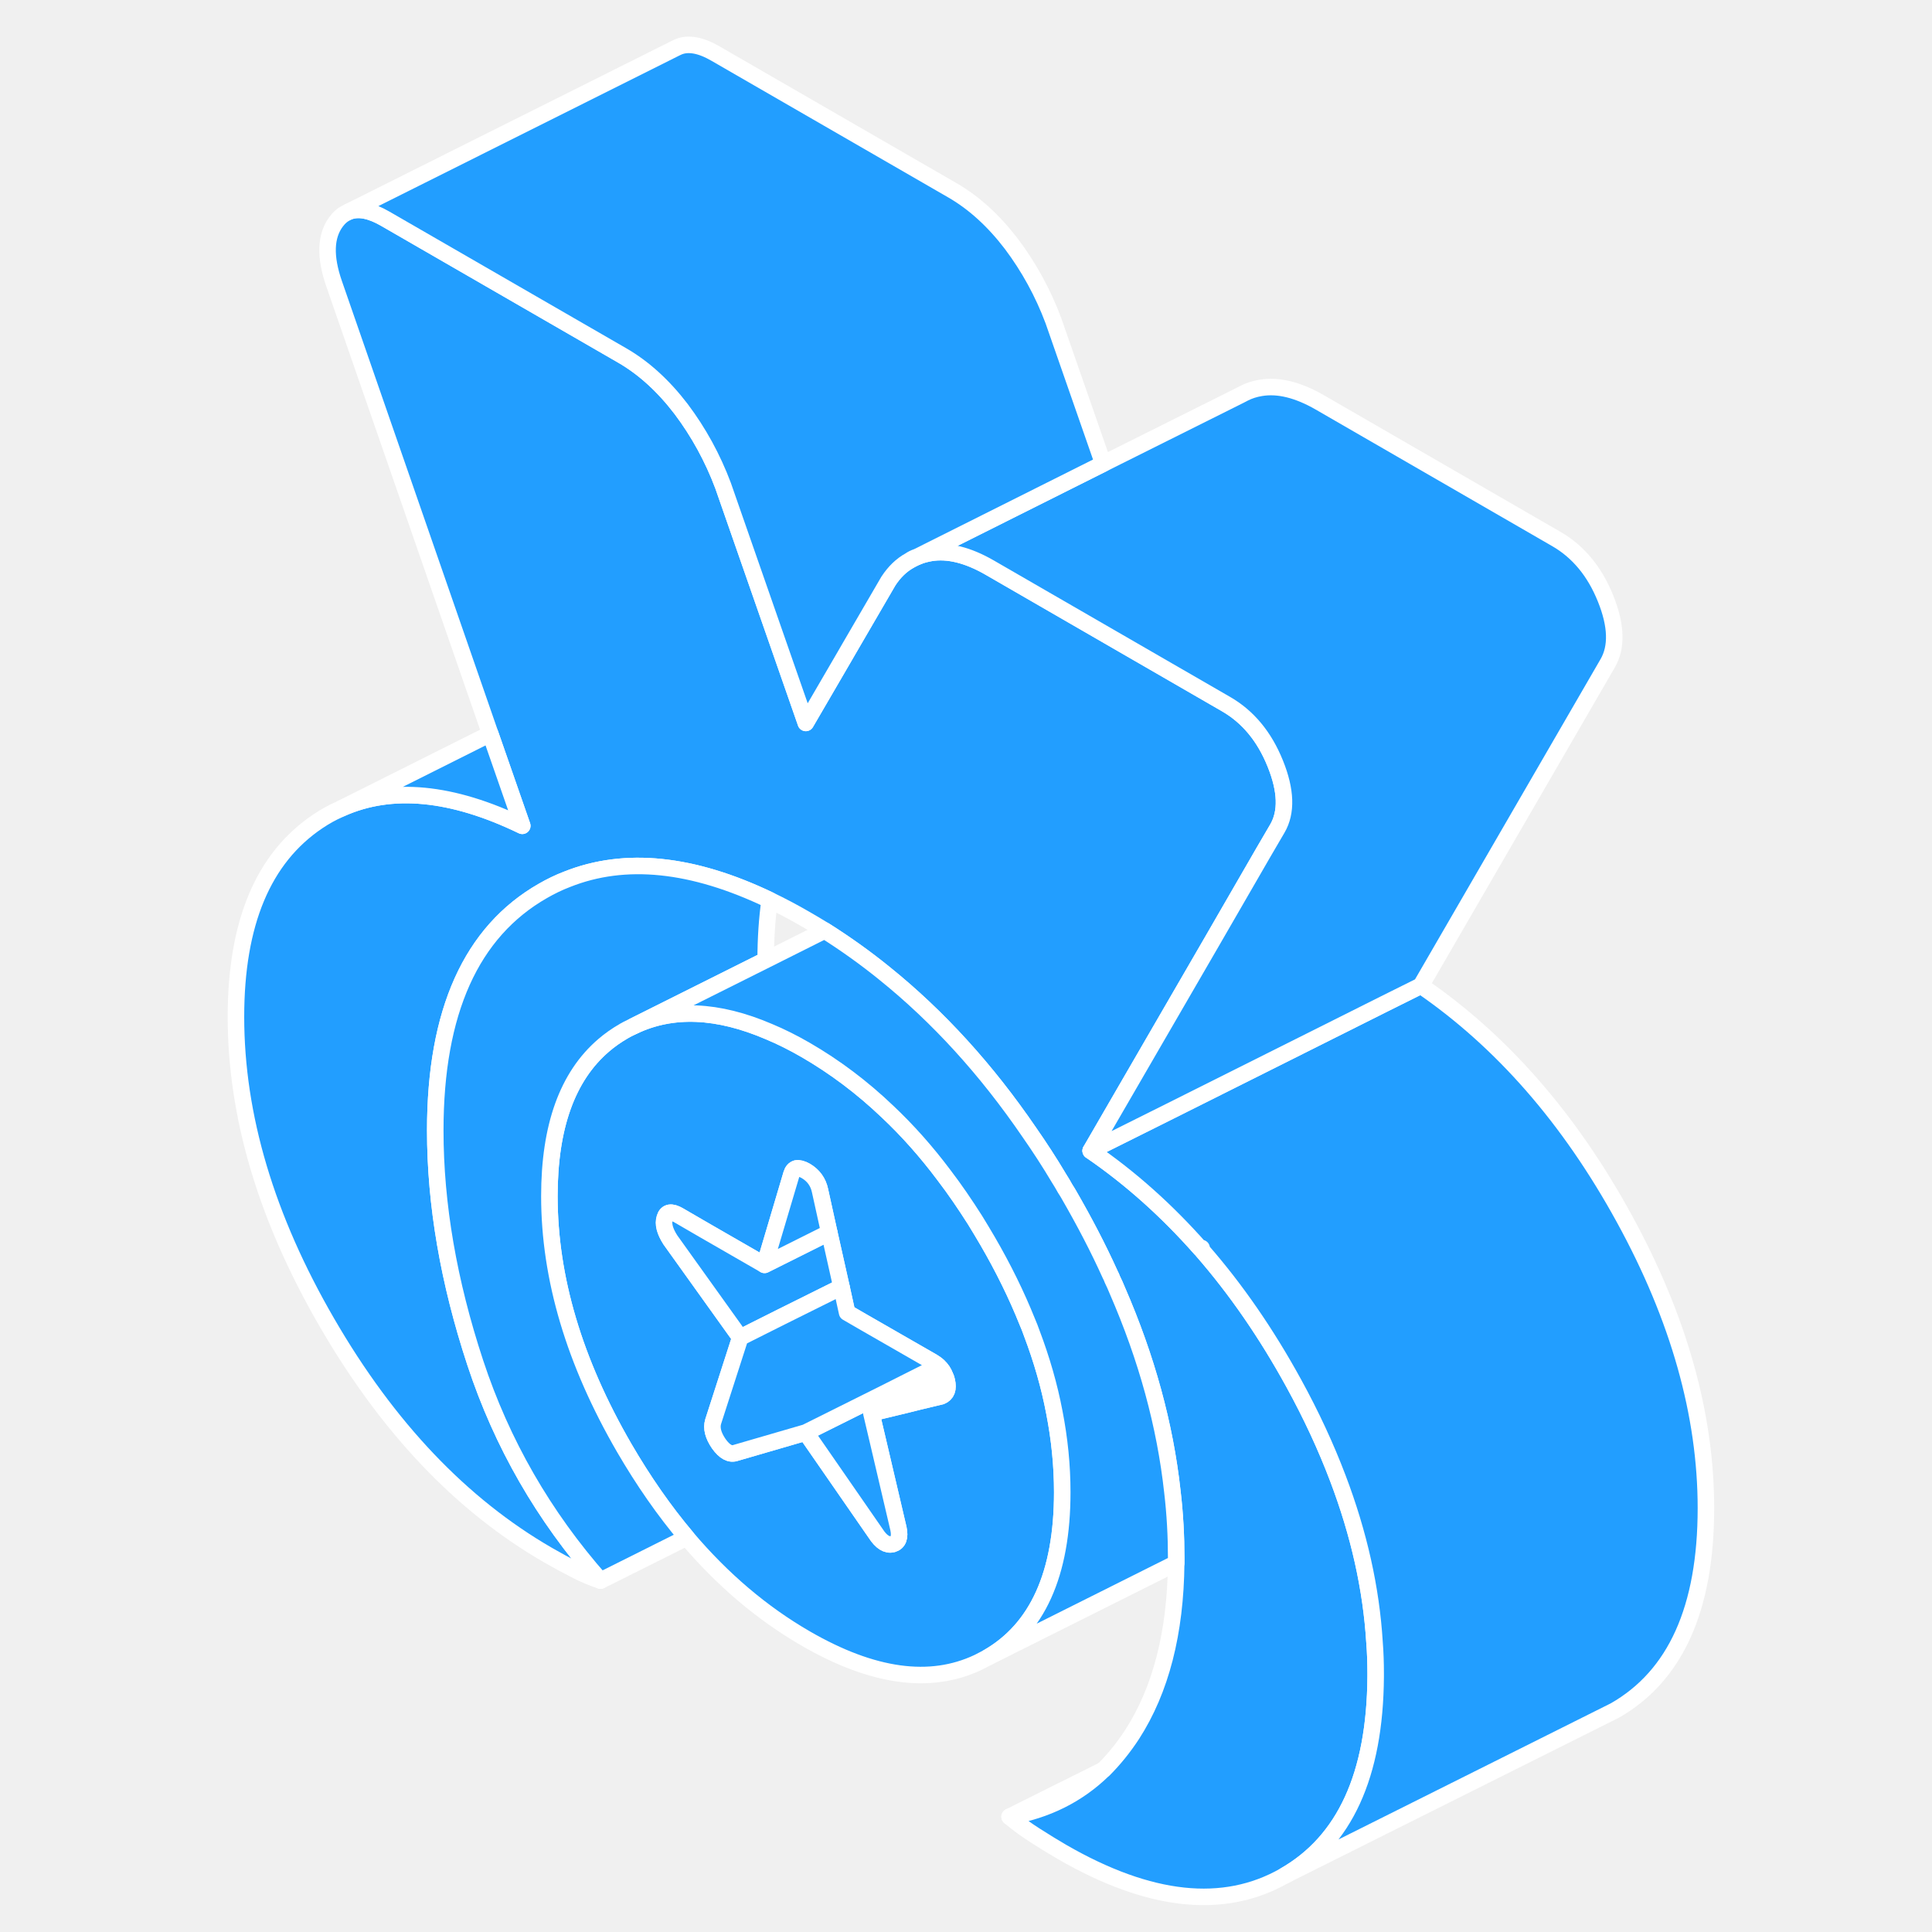
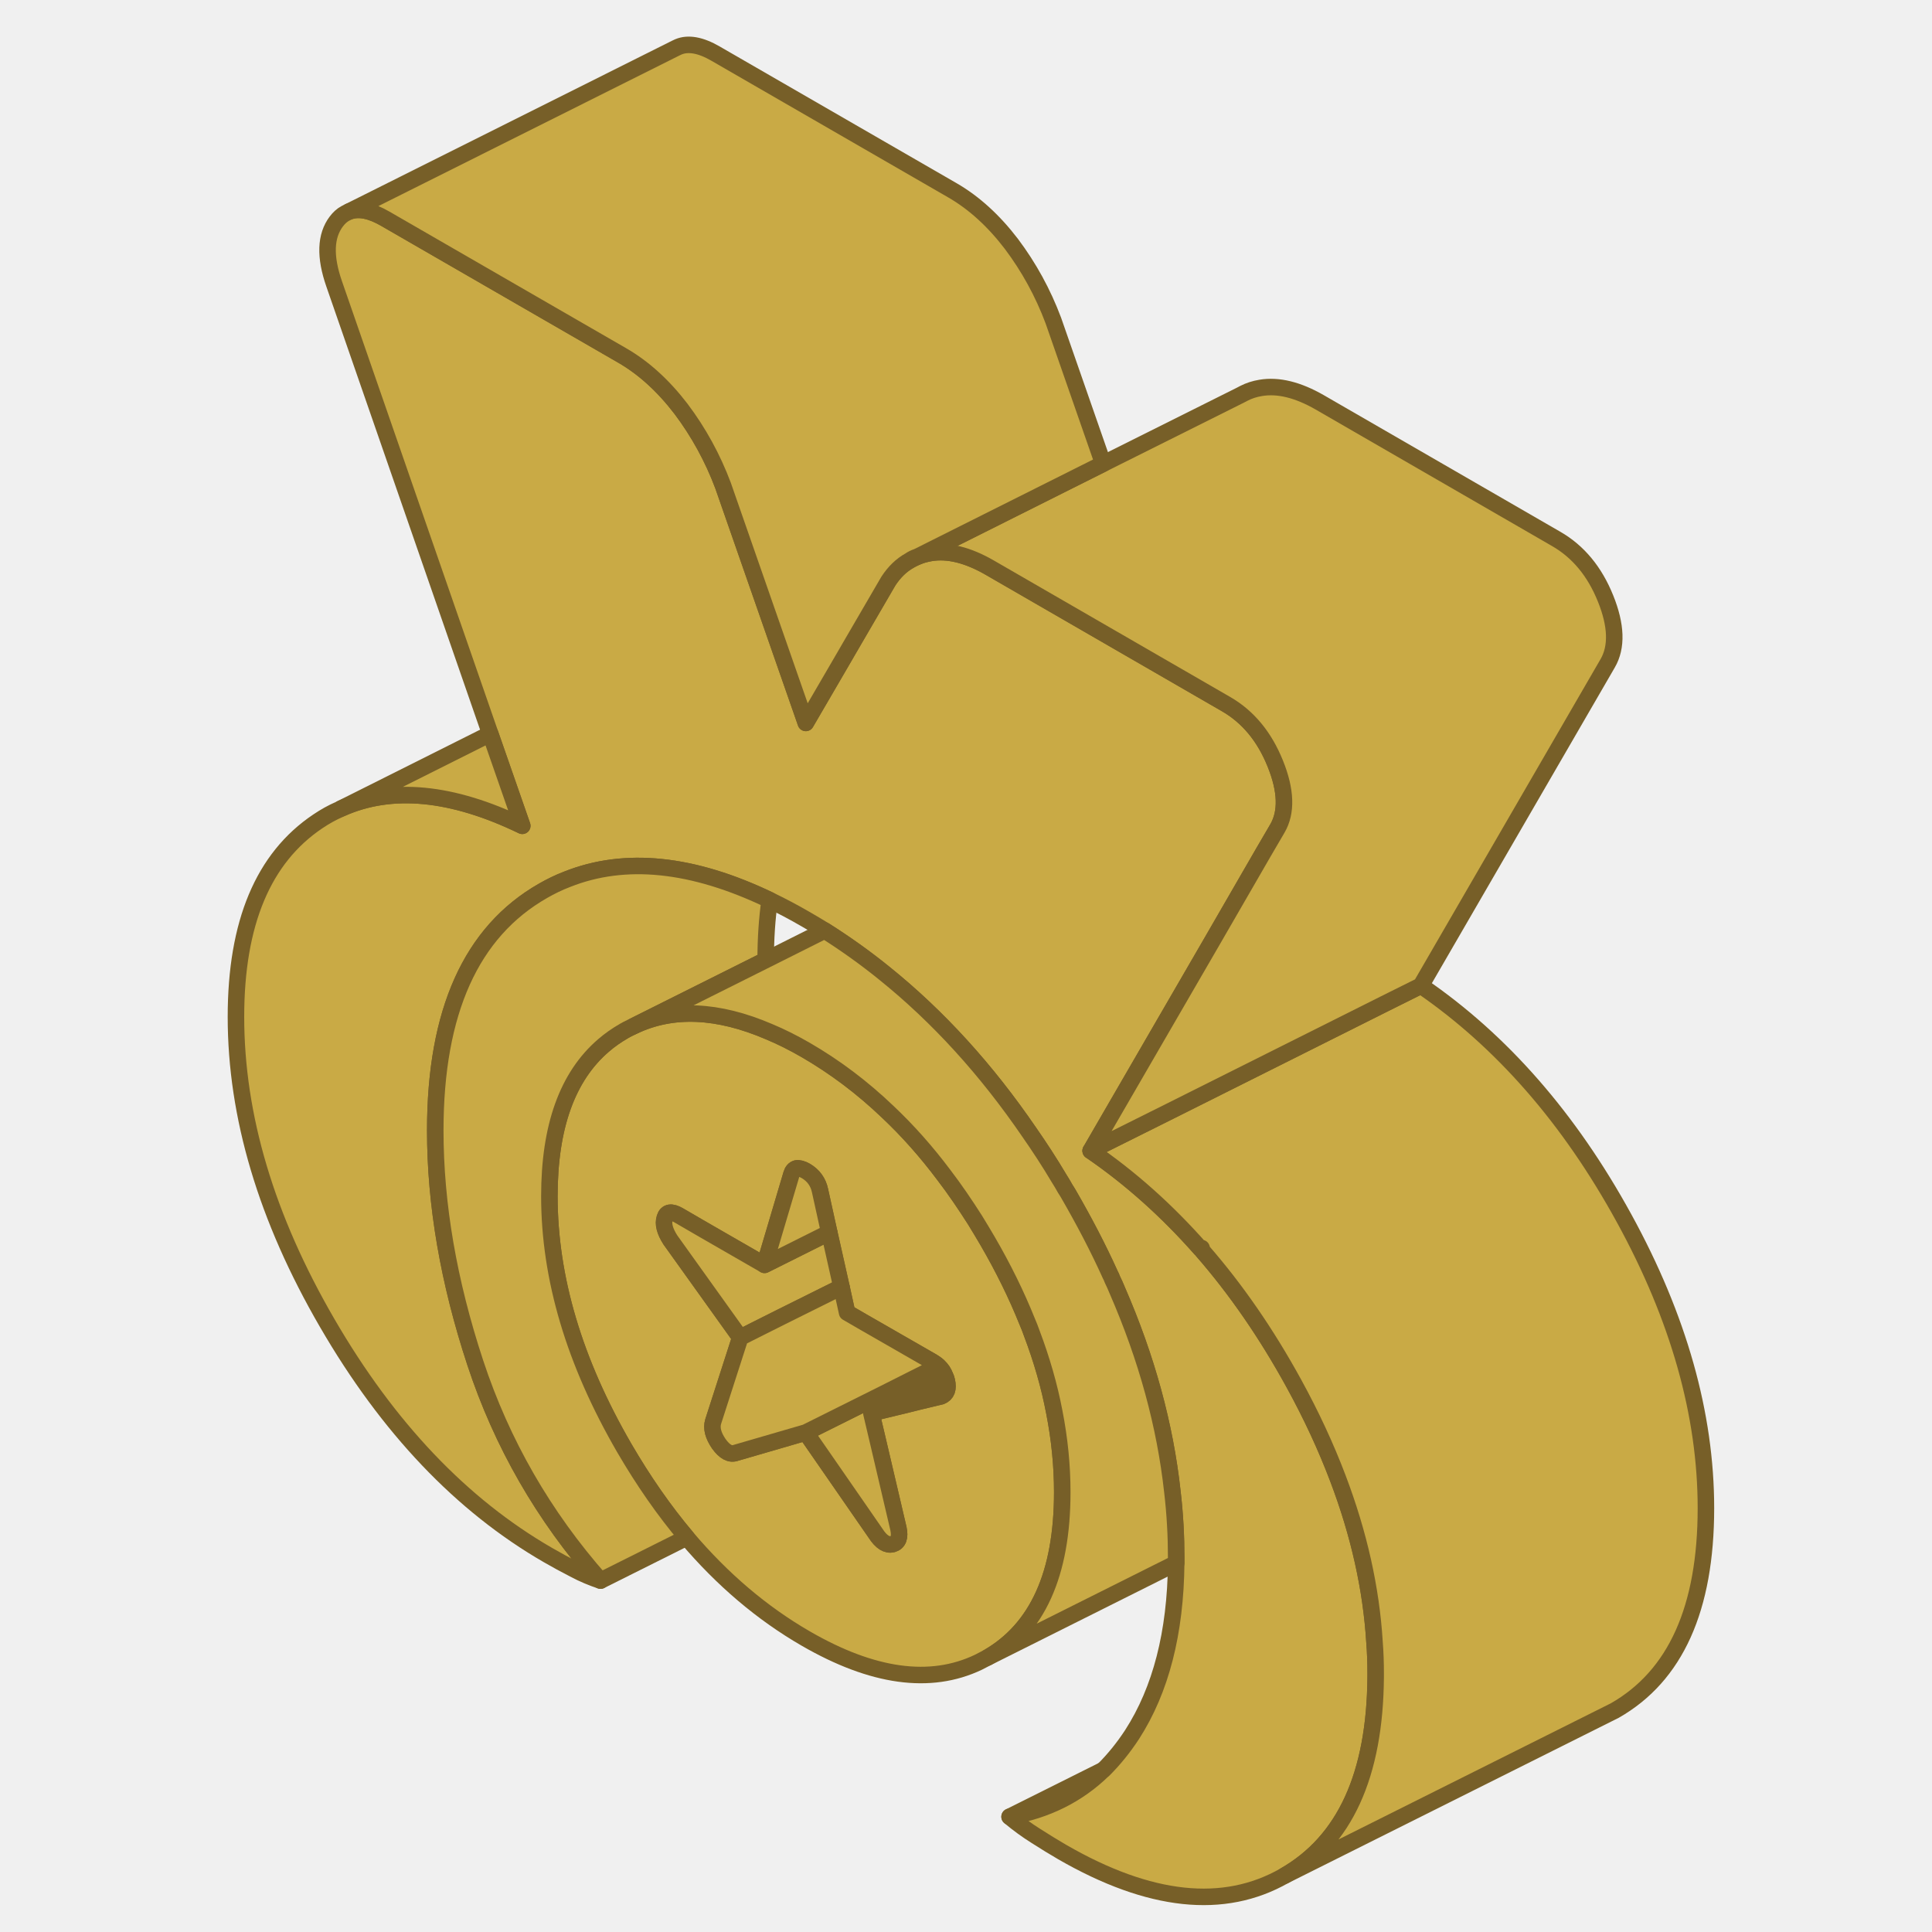
- <svg xmlns="http://www.w3.org/2000/svg" width="48" height="48" viewBox="0 0 94 117" fill="#229EFF" stroke-width="1px" stroke-linecap="round" stroke-linejoin="round">
-   <path d="M55.309 107.19C52.199 108.74 49.779 109.95 49.639 110.02" stroke="white" stroke-linejoin="round" />
-   <path d="M52.349 85.52C52.049 83.94 51.59 82.34 50.98 80.73C50.9 80.5 50.809 80.27 50.709 80.04C50.059 78.42 49.26 76.79 48.3 75.14C48.05 74.71 47.8 74.3 47.55 73.89C46.94 72.93 46.319 72.02 45.669 71.17C44.599 69.74 43.459 68.46 42.249 67.32C40.709 65.85 39.06 64.61 37.3 63.59C36.54 63.15 35.799 62.78 35.079 62.48C31.959 61.14 29.229 61.02 26.869 62.14L26.5 62.32C26.43 62.36 26.37 62.39 26.3 62.43C25.85 62.69 25.43 62.98 25.05 63.31C22.86 65.19 21.77 68.23 21.77 72.44C21.77 77.39 23.28 82.47 26.3 87.68C27.47 89.69 28.729 91.5 30.089 93.11C32.249 95.66 34.65 97.7 37.3 99.23C41.35 101.57 44.83 102.05 47.739 100.67L48.01 100.53L48.3 100.38C51.32 98.66 52.829 95.32 52.829 90.37C52.829 88.77 52.669 87.15 52.349 85.52ZM45.489 84.56L44.149 84.88L43.349 85.08L41.27 85.58L41.679 87.32L42.909 92.57C43.019 93.09 42.91 93.41 42.56 93.51C42.22 93.6 41.87 93.39 41.529 92.86L38.719 88.8L37.3 86.75L33.069 87.98C32.719 88.11 32.38 87.92 32.029 87.43C31.689 86.93 31.57 86.49 31.689 86.09L33.329 81L29.099 75.09C28.759 74.56 28.64 74.12 28.759 73.75C28.869 73.39 29.159 73.34 29.619 73.61L31.169 74.51L34.8 76.6L36.429 71.11C36.489 70.91 36.59 70.8 36.73 70.76C36.88 70.73 37.07 70.78 37.3 70.91C37.76 71.18 38.049 71.58 38.159 72.1L38.719 74.64L39.389 77.63L39.459 77.94L39.8 79.49L40.679 80L44.98 82.47C45.109 82.55 45.229 82.63 45.329 82.73C45.519 82.9 45.66 83.11 45.739 83.34C45.789 83.43 45.819 83.52 45.839 83.62C45.949 84.11 45.84 84.42 45.489 84.56Z" stroke="white" stroke-linejoin="round" />
-   <path d="M45.489 84.56L44.149 84.88L43.349 85.08L41.27 85.58L42.829 84.8L43.719 84.35L45.739 83.34C45.789 83.43 45.819 83.52 45.839 83.62C45.949 84.11 45.84 84.42 45.489 84.56Z" stroke="white" stroke-linejoin="round" />
-   <path d="M42.829 84.8L41.269 85.58L41.679 87.32L42.909 92.57C43.019 93.09 42.909 93.41 42.559 93.51C42.219 93.6 41.869 93.39 41.529 92.86L38.719 88.8L37.299 86.75L42.049 84.38L43.259 83.77L45.329 82.73C45.519 82.9 45.659 83.11 45.739 83.34L43.719 84.35L42.829 84.8Z" stroke="white" stroke-linejoin="round" />
-   <path d="M39.459 77.94L35.799 79.76L33.329 81L29.099 75.09C28.759 74.56 28.639 74.12 28.759 73.75C28.869 73.39 29.159 73.34 29.619 73.61L31.169 74.51L34.799 76.6L38.159 74.92L38.719 74.64L39.389 77.63L39.459 77.94Z" stroke="white" stroke-linejoin="round" />
-   <path d="M45.329 82.73L43.259 83.77L42.049 84.38L37.299 86.75L33.069 87.98C32.719 88.11 32.379 87.92 32.029 87.43C31.689 86.93 31.569 86.49 31.689 86.09L33.329 81L35.799 79.76L39.459 77.94L39.799 79.49L40.679 80L44.979 82.47C45.109 82.55 45.229 82.63 45.329 82.73Z" stroke="white" stroke-linejoin="round" />
-   <path d="M38.719 74.64L38.159 74.92L34.799 76.6L36.429 71.11C36.489 70.91 36.589 70.8 36.729 70.76C36.879 70.73 37.069 70.78 37.299 70.91C37.759 71.18 38.049 71.58 38.159 72.1L38.719 74.64Z" stroke="white" stroke-linejoin="round" />
-   <path d="M71.809 101.33V101.54C71.769 107.51 69.929 111.51 66.289 113.59C62.609 115.69 58.119 115.21 52.829 112.16C52.309 111.86 51.779 111.53 51.229 111.18C50.689 110.84 50.149 110.45 49.639 110.02C51.879 109.63 53.769 108.69 55.309 107.19H55.319C55.959 106.55 56.529 105.85 57.059 105.04C58.799 102.34 59.689 98.88 59.729 94.66V94.36C59.729 93.03 59.659 91.69 59.499 90.34C59.059 86.32 57.949 82.25 56.159 78.14C56.069 77.92 55.969 77.69 55.859 77.47C55.829 77.38 55.789 77.29 55.739 77.2C55.009 75.58 54.159 73.96 53.219 72.33C53.149 72.22 53.089 72.1 53.009 71.99C52.889 71.78 52.769 71.56 52.629 71.35C52.059 70.39 51.459 69.47 50.839 68.58C48.229 64.76 45.299 61.55 42.069 58.95C40.899 58 39.689 57.14 38.439 56.35C38.069 56.12 37.679 55.89 37.299 55.67C36.559 55.24 35.819 54.85 35.109 54.51C30.439 52.27 26.349 51.85 22.839 53.25C22.339 53.44 21.849 53.68 21.379 53.95C17.039 56.43 14.859 61.26 14.859 68.46C14.859 72.94 15.669 77.63 17.279 82.52C18.889 87.41 21.419 91.81 24.869 95.72C24.359 95.55 23.819 95.33 23.279 95.04C22.729 94.76 22.199 94.47 21.679 94.17C16.449 91.15 11.989 86.46 8.309 80.11C4.629 73.77 2.789 67.59 2.789 61.58C2.789 55.9 4.439 51.96 7.749 49.74C8.179 49.45 8.609 49.21 9.069 49.01L9.169 48.96C12.209 47.6 15.869 47.95 20.129 50.01L18.189 44.44L8.739 17.2C8.159 15.54 8.209 14.28 8.869 13.41C9.029 13.2 9.209 13.03 9.419 12.92L9.639 12.81C10.229 12.59 10.959 12.74 11.839 13.25L26.169 21.52C27.489 22.28 28.679 23.37 29.749 24.77C30.809 26.18 31.659 27.73 32.289 29.41L35.419 38.39L37.299 43.78L39.629 39.78L39.889 39.33L42.299 35.19C42.659 34.64 43.089 34.22 43.599 33.94L44.019 33.73L44.089 33.7C44.329 33.6 44.579 33.54 44.849 33.49C45.909 33.31 47.109 33.61 48.429 34.37L62.749 42.64C64.069 43.4 65.069 44.6 65.729 46.24C66.389 47.87 66.429 49.19 65.859 50.17L65.029 51.59L61.909 56.99L58.379 63.08L54.549 69.69C56.959 71.34 59.169 73.32 61.199 75.62C61.239 75.66 61.269 75.7 61.309 75.74C63.349 78.08 65.199 80.76 66.849 83.77C67.909 85.7 68.799 87.62 69.519 89.52C70.799 92.89 71.539 96.2 71.739 99.45C71.789 100.08 71.809 100.71 71.809 101.33Z" stroke="white" stroke-linejoin="round" />
-   <path d="M91.809 91.33C91.809 97.41 89.969 101.49 86.289 103.59L66.289 113.59C69.929 111.51 71.769 107.51 71.809 101.54V101.33C71.809 100.71 71.789 100.08 71.739 99.45C71.539 96.2 70.799 92.89 69.519 89.52C68.799 87.62 67.909 85.7 66.849 83.77C65.199 80.76 63.349 78.08 61.309 75.74L61.269 75.58L61.199 75.62C59.169 73.32 56.959 71.34 54.549 69.69L59.319 67.31L67.209 63.36L72.299 60.81L74.549 59.69C79.439 63.04 83.539 67.73 86.849 73.77C90.159 79.8 91.809 85.66 91.809 91.33Z" stroke="white" stroke-linejoin="round" />
-   <path d="M85.859 40.17L74.549 59.69L72.299 60.81L67.209 63.36L59.319 67.31L54.549 69.69L58.379 63.08L61.909 56.99L65.029 51.59L65.859 50.17C66.429 49.19 66.389 47.87 65.729 46.24C65.069 44.6 64.069 43.4 62.749 42.64L48.429 34.37C47.109 33.61 45.909 33.31 44.849 33.49C44.579 33.54 44.329 33.6 44.089 33.7L55.309 28.08L63.599 23.94L63.829 23.82C64.139 23.66 64.479 23.55 64.849 23.49C65.909 23.31 67.109 23.61 68.429 24.37L82.749 32.64C84.069 33.4 85.069 34.6 85.729 36.24C86.389 37.87 86.429 39.19 85.859 40.17Z" stroke="white" stroke-linejoin="round" />
-   <path d="M55.309 28.08L44.089 33.7L44.019 33.73C43.869 33.78 43.729 33.85 43.599 33.94C43.089 34.22 42.659 34.64 42.299 35.19L39.889 39.33L39.629 39.78L37.299 43.78L35.419 38.39L32.289 29.41C31.659 27.73 30.809 26.18 29.749 24.77C28.679 23.37 27.489 22.28 26.169 21.52L11.839 13.25C10.959 12.74 10.229 12.59 9.639 12.81L29.409 2.92L29.579 2.84C30.169 2.59 30.929 2.72 31.839 3.25L46.169 11.52C47.489 12.28 48.679 13.37 49.749 14.77C50.809 16.18 51.659 17.73 52.289 19.41L55.309 28.08Z" stroke="white" stroke-linejoin="round" />
-   <path d="M21.77 72.44C21.77 77.39 23.28 82.47 26.3 87.68C27.47 89.69 28.729 91.5 30.089 93.11L24.869 95.72C21.419 91.81 18.89 87.41 17.279 82.52C15.669 77.63 14.859 72.94 14.859 68.46C14.859 61.26 17.039 56.43 21.379 53.95C21.849 53.68 22.339 53.44 22.839 53.25C26.349 51.85 30.439 52.27 35.109 54.51C34.949 55.64 34.869 56.85 34.869 58.14L26.869 62.14L26.5 62.32C26.43 62.36 26.37 62.39 26.3 62.43C25.85 62.69 25.43 62.98 25.05 63.31C22.86 65.19 21.77 68.23 21.77 72.44Z" stroke="white" stroke-linejoin="round" />
-   <path d="M20.129 50.01C15.869 47.95 12.209 47.6 9.169 48.96L18.189 44.44L20.129 50.01Z" stroke="white" stroke-linejoin="round" />
-   <path d="M59.729 94.36V94.66L48.299 100.38C51.319 98.66 52.829 95.32 52.829 90.37C52.829 88.77 52.669 87.15 52.349 85.52C52.049 83.94 51.589 82.34 50.979 80.73C50.899 80.5 50.809 80.27 50.709 80.04C50.059 78.42 49.259 76.79 48.299 75.14C48.049 74.71 47.799 74.3 47.549 73.89C46.939 72.93 46.319 72.02 45.669 71.17C44.599 69.74 43.459 68.46 42.249 67.32C40.709 65.85 39.059 64.61 37.299 63.59C36.539 63.15 35.799 62.78 35.079 62.48C31.959 61.14 29.229 61.02 26.869 62.14L34.869 58.14L38.439 56.35C39.689 57.14 40.899 58 42.069 58.95C45.299 61.55 48.229 64.76 50.839 68.58C51.459 69.47 52.059 70.39 52.629 71.35C52.769 71.56 52.889 71.78 53.009 71.99C53.089 72.1 53.149 72.22 53.219 72.33C54.159 73.96 55.009 75.58 55.739 77.2C55.789 77.29 55.829 77.38 55.859 77.47C55.969 77.69 56.069 77.92 56.159 78.14C57.949 82.25 59.059 86.32 59.499 90.34C59.659 91.69 59.729 93.03 59.729 94.36Z" stroke="white" stroke-linejoin="round" />
+ <svg xmlns="http://www.w3.org/2000/svg" width="48" height="48" viewBox="0 0 94 117" fill="hsl(46, 55.0%, 52.9%)" stroke-width="1px" stroke-linecap="round" stroke-linejoin="round">
+   <path d="M55.309 107.19C52.199 108.74 49.779 109.95 49.639 110.02" stroke="hsl(42, 50.0%, 31.0%)" stroke-linejoin="round" />
+   <path d="M52.349 85.52C52.049 83.94 51.59 82.34 50.98 80.73C50.9 80.5 50.809 80.27 50.709 80.04C50.059 78.42 49.26 76.79 48.3 75.14C48.05 74.71 47.8 74.3 47.55 73.89C46.94 72.93 46.319 72.02 45.669 71.17C44.599 69.74 43.459 68.46 42.249 67.32C40.709 65.85 39.06 64.61 37.3 63.59C36.54 63.15 35.799 62.78 35.079 62.48C31.959 61.14 29.229 61.02 26.869 62.14L26.5 62.32C26.43 62.36 26.37 62.39 26.3 62.43C25.85 62.69 25.43 62.98 25.05 63.31C22.86 65.19 21.77 68.23 21.77 72.44C21.77 77.39 23.28 82.47 26.3 87.68C27.47 89.69 28.729 91.5 30.089 93.11C32.249 95.66 34.65 97.7 37.3 99.23C41.35 101.57 44.83 102.05 47.739 100.67L48.01 100.53L48.3 100.38C51.32 98.66 52.829 95.32 52.829 90.37C52.829 88.77 52.669 87.15 52.349 85.52ZM45.489 84.56L44.149 84.88L43.349 85.08L41.27 85.58L41.679 87.32L42.909 92.57C43.019 93.09 42.91 93.41 42.56 93.51C42.22 93.6 41.87 93.39 41.529 92.86L38.719 88.8L37.3 86.75L33.069 87.98C32.719 88.11 32.38 87.92 32.029 87.43C31.689 86.93 31.57 86.49 31.689 86.09L33.329 81L29.099 75.09C28.759 74.56 28.64 74.12 28.759 73.75C28.869 73.39 29.159 73.34 29.619 73.61L31.169 74.51L34.8 76.6L36.429 71.11C36.489 70.91 36.59 70.8 36.73 70.76C36.88 70.73 37.07 70.78 37.3 70.91C37.76 71.18 38.049 71.58 38.159 72.1L38.719 74.64L39.389 77.63L39.459 77.94L39.8 79.49L40.679 80L44.98 82.47C45.109 82.55 45.229 82.63 45.329 82.73C45.519 82.9 45.66 83.11 45.739 83.34C45.789 83.43 45.819 83.52 45.839 83.62C45.949 84.11 45.84 84.42 45.489 84.56Z" stroke="hsl(42, 50.0%, 31.0%)" stroke-linejoin="round" />
+   <path d="M45.489 84.56L44.149 84.88L43.349 85.08L41.27 85.58L42.829 84.8L43.719 84.35L45.739 83.34C45.789 83.43 45.819 83.52 45.839 83.62C45.949 84.11 45.84 84.42 45.489 84.56Z" stroke="hsl(42, 50.0%, 31.0%)" stroke-linejoin="round" />
+   <path d="M42.829 84.8L41.269 85.58L41.679 87.32L42.909 92.57C43.019 93.09 42.909 93.41 42.559 93.51C42.219 93.6 41.869 93.39 41.529 92.86L38.719 88.8L37.299 86.75L42.049 84.38L43.259 83.77L45.329 82.73C45.519 82.9 45.659 83.11 45.739 83.34L43.719 84.35L42.829 84.8Z" stroke="hsl(42, 50.0%, 31.0%)" stroke-linejoin="round" />
+   <path d="M39.459 77.94L35.799 79.76L33.329 81L29.099 75.09C28.759 74.56 28.639 74.12 28.759 73.75C28.869 73.39 29.159 73.34 29.619 73.61L31.169 74.51L34.799 76.6L38.159 74.92L38.719 74.64L39.389 77.63L39.459 77.94Z" stroke="hsl(42, 50.0%, 31.0%)" stroke-linejoin="round" />
+   <path d="M45.329 82.73L43.259 83.77L42.049 84.38L37.299 86.75L33.069 87.98C32.719 88.11 32.379 87.92 32.029 87.43C31.689 86.93 31.569 86.49 31.689 86.09L33.329 81L35.799 79.76L39.459 77.94L39.799 79.49L40.679 80L44.979 82.47C45.109 82.55 45.229 82.63 45.329 82.73Z" stroke="hsl(42, 50.0%, 31.0%)" stroke-linejoin="round" />
+   <path d="M38.719 74.64L38.159 74.92L34.799 76.6L36.429 71.11C36.489 70.91 36.589 70.8 36.729 70.76C36.879 70.73 37.069 70.78 37.299 70.91C37.759 71.18 38.049 71.58 38.159 72.1L38.719 74.64Z" stroke="hsl(42, 50.0%, 31.0%)" stroke-linejoin="round" />
+   <path d="M71.809 101.33V101.54C71.769 107.51 69.929 111.51 66.289 113.59C62.609 115.69 58.119 115.21 52.829 112.16C52.309 111.86 51.779 111.53 51.229 111.18C50.689 110.84 50.149 110.45 49.639 110.02C51.879 109.63 53.769 108.69 55.309 107.19H55.319C55.959 106.55 56.529 105.85 57.059 105.04C58.799 102.34 59.689 98.88 59.729 94.66V94.36C59.729 93.03 59.659 91.69 59.499 90.34C59.059 86.32 57.949 82.25 56.159 78.14C56.069 77.92 55.969 77.69 55.859 77.47C55.829 77.38 55.789 77.29 55.739 77.2C55.009 75.58 54.159 73.96 53.219 72.33C53.149 72.22 53.089 72.1 53.009 71.99C52.889 71.78 52.769 71.56 52.629 71.35C52.059 70.39 51.459 69.47 50.839 68.58C48.229 64.76 45.299 61.55 42.069 58.95C40.899 58 39.689 57.14 38.439 56.35C38.069 56.12 37.679 55.89 37.299 55.67C36.559 55.24 35.819 54.85 35.109 54.51C30.439 52.27 26.349 51.85 22.839 53.25C22.339 53.44 21.849 53.68 21.379 53.95C17.039 56.43 14.859 61.26 14.859 68.46C14.859 72.94 15.669 77.63 17.279 82.52C18.889 87.41 21.419 91.81 24.869 95.72C24.359 95.55 23.819 95.33 23.279 95.04C22.729 94.76 22.199 94.47 21.679 94.17C16.449 91.15 11.989 86.46 8.309 80.11C4.629 73.77 2.789 67.59 2.789 61.58C2.789 55.9 4.439 51.96 7.749 49.74C8.179 49.45 8.609 49.21 9.069 49.01L9.169 48.96C12.209 47.6 15.869 47.95 20.129 50.01L18.189 44.44L8.739 17.2C8.159 15.54 8.209 14.28 8.869 13.41C9.029 13.2 9.209 13.03 9.419 12.92L9.639 12.81C10.229 12.59 10.959 12.74 11.839 13.25L26.169 21.52C27.489 22.28 28.679 23.37 29.749 24.77C30.809 26.18 31.659 27.73 32.289 29.41L35.419 38.39L37.299 43.78L39.629 39.78L39.889 39.33L42.299 35.19C42.659 34.64 43.089 34.22 43.599 33.94L44.019 33.73L44.089 33.7C44.329 33.6 44.579 33.54 44.849 33.49C45.909 33.31 47.109 33.61 48.429 34.37L62.749 42.64C64.069 43.4 65.069 44.6 65.729 46.24C66.389 47.87 66.429 49.19 65.859 50.17L65.029 51.59L61.909 56.99L58.379 63.08L54.549 69.69C56.959 71.34 59.169 73.32 61.199 75.62C61.239 75.66 61.269 75.7 61.309 75.74C63.349 78.08 65.199 80.76 66.849 83.77C67.909 85.7 68.799 87.62 69.519 89.52C70.799 92.89 71.539 96.2 71.739 99.45C71.789 100.08 71.809 100.71 71.809 101.33Z" stroke="hsl(42, 50.0%, 31.0%)" stroke-linejoin="round" />
+   <path d="M91.809 91.33C91.809 97.41 89.969 101.49 86.289 103.59L66.289 113.59C69.929 111.51 71.769 107.51 71.809 101.54V101.33C71.809 100.71 71.789 100.08 71.739 99.45C71.539 96.2 70.799 92.89 69.519 89.52C68.799 87.62 67.909 85.7 66.849 83.77C65.199 80.76 63.349 78.08 61.309 75.74L61.269 75.58L61.199 75.62C59.169 73.32 56.959 71.34 54.549 69.69L59.319 67.31L67.209 63.36L72.299 60.81L74.549 59.69C79.439 63.04 83.539 67.73 86.849 73.77C90.159 79.8 91.809 85.66 91.809 91.33Z" stroke="hsl(42, 50.0%, 31.0%)" stroke-linejoin="round" />
+   <path d="M85.859 40.17L74.549 59.69L72.299 60.81L67.209 63.36L59.319 67.31L54.549 69.69L58.379 63.08L61.909 56.99L65.029 51.59L65.859 50.17C66.429 49.19 66.389 47.87 65.729 46.24C65.069 44.6 64.069 43.4 62.749 42.64L48.429 34.37C47.109 33.61 45.909 33.31 44.849 33.49C44.579 33.54 44.329 33.6 44.089 33.7L55.309 28.08L63.599 23.94L63.829 23.82C64.139 23.66 64.479 23.55 64.849 23.49C65.909 23.31 67.109 23.61 68.429 24.37L82.749 32.64C84.069 33.4 85.069 34.6 85.729 36.24C86.389 37.87 86.429 39.19 85.859 40.17Z" stroke="hsl(42, 50.0%, 31.0%)" stroke-linejoin="round" />
+   <path d="M55.309 28.08L44.089 33.7L44.019 33.73C43.869 33.78 43.729 33.85 43.599 33.94C43.089 34.22 42.659 34.64 42.299 35.19L39.889 39.33L39.629 39.78L37.299 43.78L35.419 38.39L32.289 29.41C31.659 27.73 30.809 26.18 29.749 24.77C28.679 23.37 27.489 22.28 26.169 21.52L11.839 13.25C10.959 12.74 10.229 12.59 9.639 12.81L29.409 2.92L29.579 2.84C30.169 2.59 30.929 2.72 31.839 3.25L46.169 11.52C47.489 12.28 48.679 13.37 49.749 14.77C50.809 16.18 51.659 17.73 52.289 19.41L55.309 28.08Z" stroke="hsl(42, 50.0%, 31.0%)" stroke-linejoin="round" />
+   <path d="M21.77 72.44C21.77 77.39 23.28 82.47 26.3 87.68C27.47 89.69 28.729 91.5 30.089 93.11L24.869 95.72C21.419 91.81 18.89 87.41 17.279 82.52C15.669 77.63 14.859 72.94 14.859 68.46C14.859 61.26 17.039 56.43 21.379 53.95C21.849 53.68 22.339 53.44 22.839 53.25C26.349 51.85 30.439 52.27 35.109 54.51C34.949 55.64 34.869 56.85 34.869 58.14L26.869 62.14L26.5 62.32C26.43 62.36 26.37 62.39 26.3 62.43C25.85 62.69 25.43 62.98 25.05 63.31C22.86 65.19 21.77 68.23 21.77 72.44Z" stroke="hsl(42, 50.0%, 31.0%)" stroke-linejoin="round" />
+   <path d="M20.129 50.01C15.869 47.95 12.209 47.6 9.169 48.96L18.189 44.44L20.129 50.01Z" stroke="hsl(42, 50.0%, 31.0%)" stroke-linejoin="round" />
+   <path d="M59.729 94.36V94.66L48.299 100.38C51.319 98.66 52.829 95.32 52.829 90.37C52.829 88.77 52.669 87.15 52.349 85.52C52.049 83.94 51.589 82.34 50.979 80.73C50.899 80.5 50.809 80.27 50.709 80.04C50.059 78.42 49.259 76.79 48.299 75.14C48.049 74.71 47.799 74.3 47.549 73.89C46.939 72.93 46.319 72.02 45.669 71.17C44.599 69.74 43.459 68.46 42.249 67.32C40.709 65.85 39.059 64.61 37.299 63.59C36.539 63.15 35.799 62.78 35.079 62.48C31.959 61.14 29.229 61.02 26.869 62.14L34.869 58.14L38.439 56.35C39.689 57.14 40.899 58 42.069 58.95C45.299 61.55 48.229 64.76 50.839 68.58C51.459 69.47 52.059 70.39 52.629 71.35C52.769 71.56 52.889 71.78 53.009 71.99C53.089 72.1 53.149 72.22 53.219 72.33C54.159 73.96 55.009 75.58 55.739 77.2C55.789 77.29 55.829 77.38 55.859 77.47C55.969 77.69 56.069 77.92 56.159 78.14C57.949 82.25 59.059 86.32 59.499 90.34C59.659 91.69 59.729 93.03 59.729 94.36Z" stroke="hsl(42, 50.0%, 31.0%)" stroke-linejoin="round" />
</svg>
